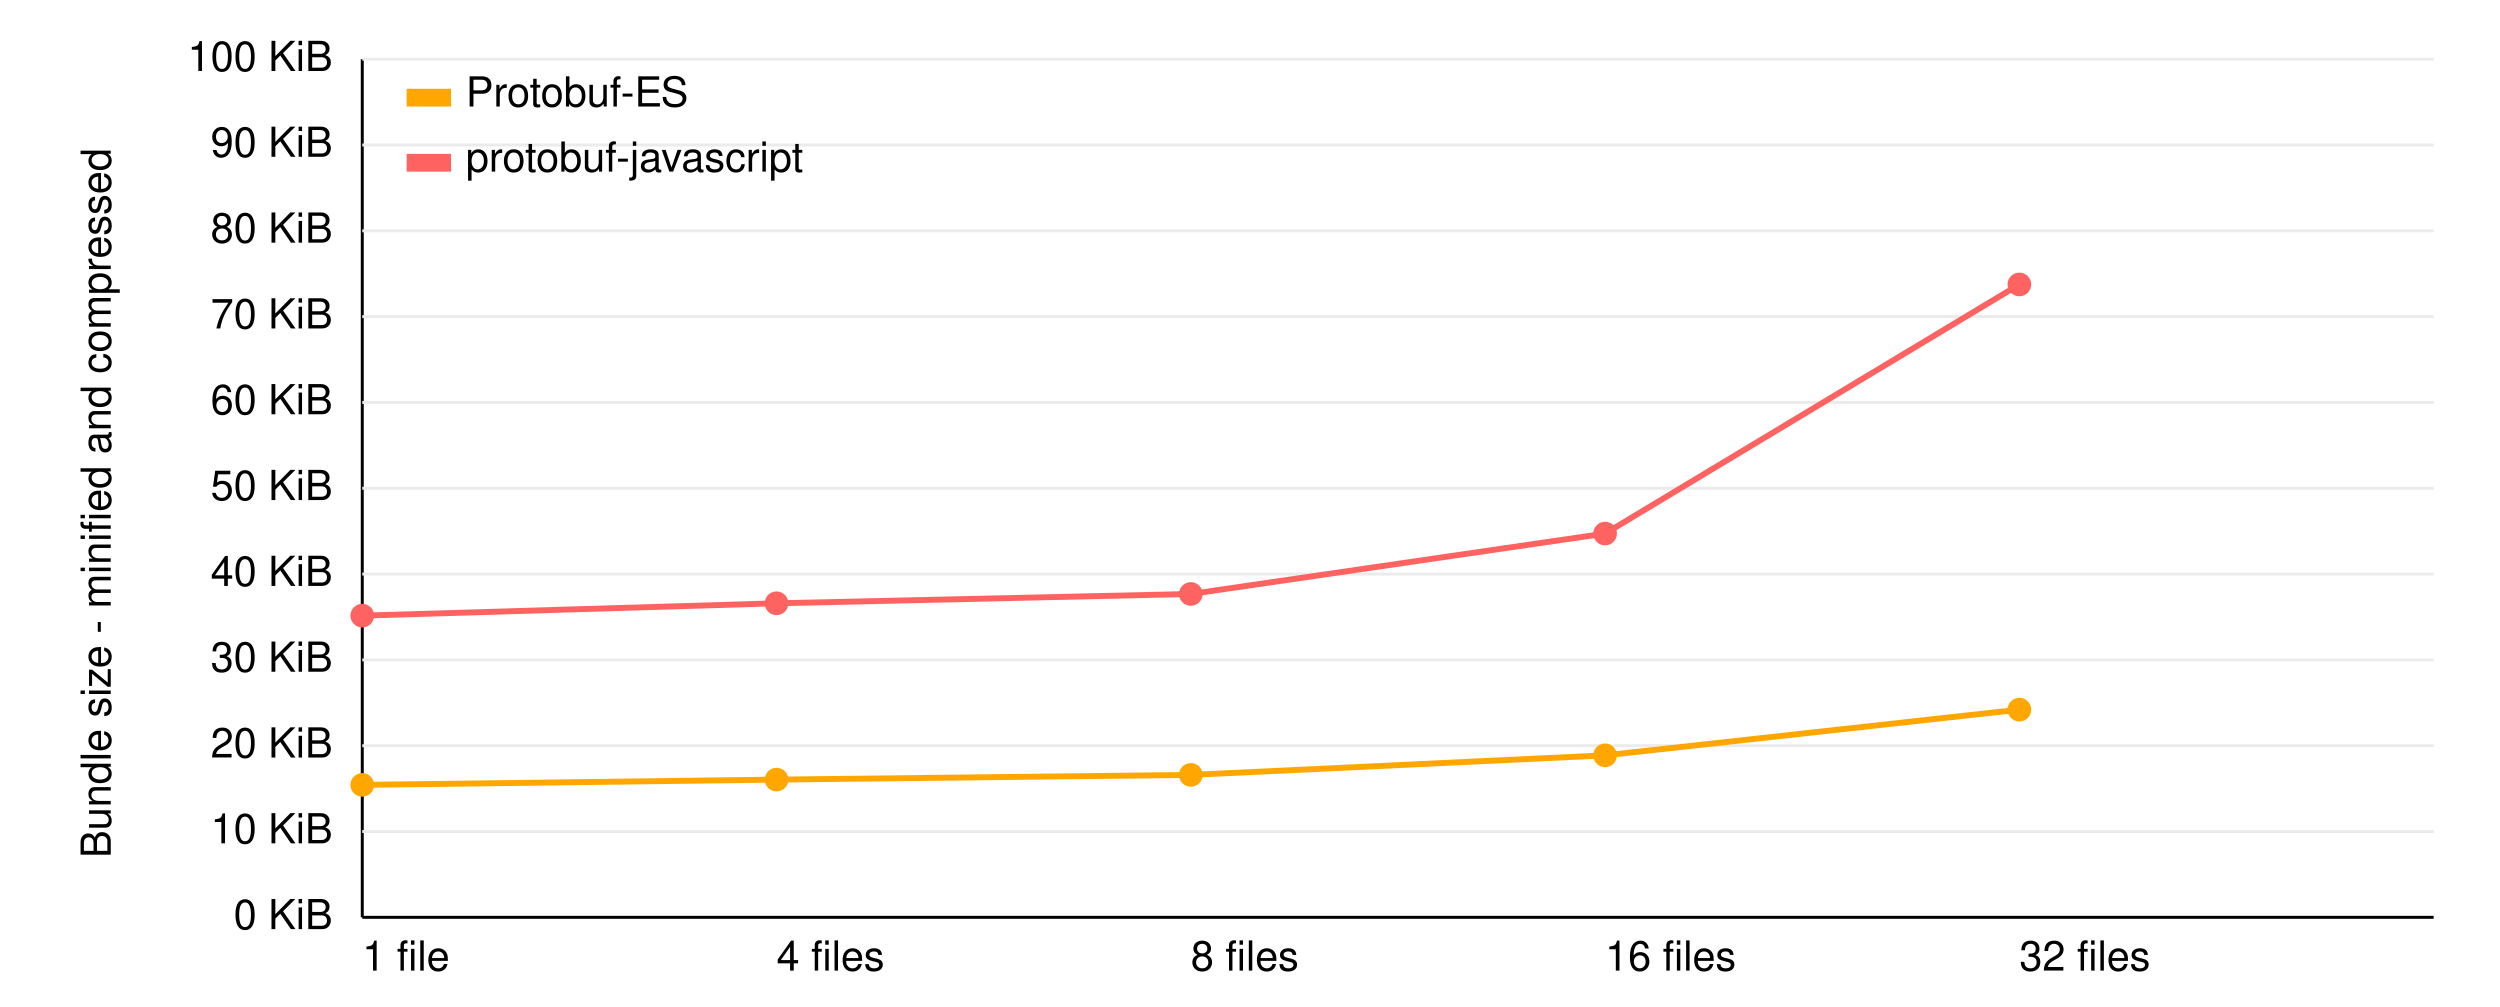
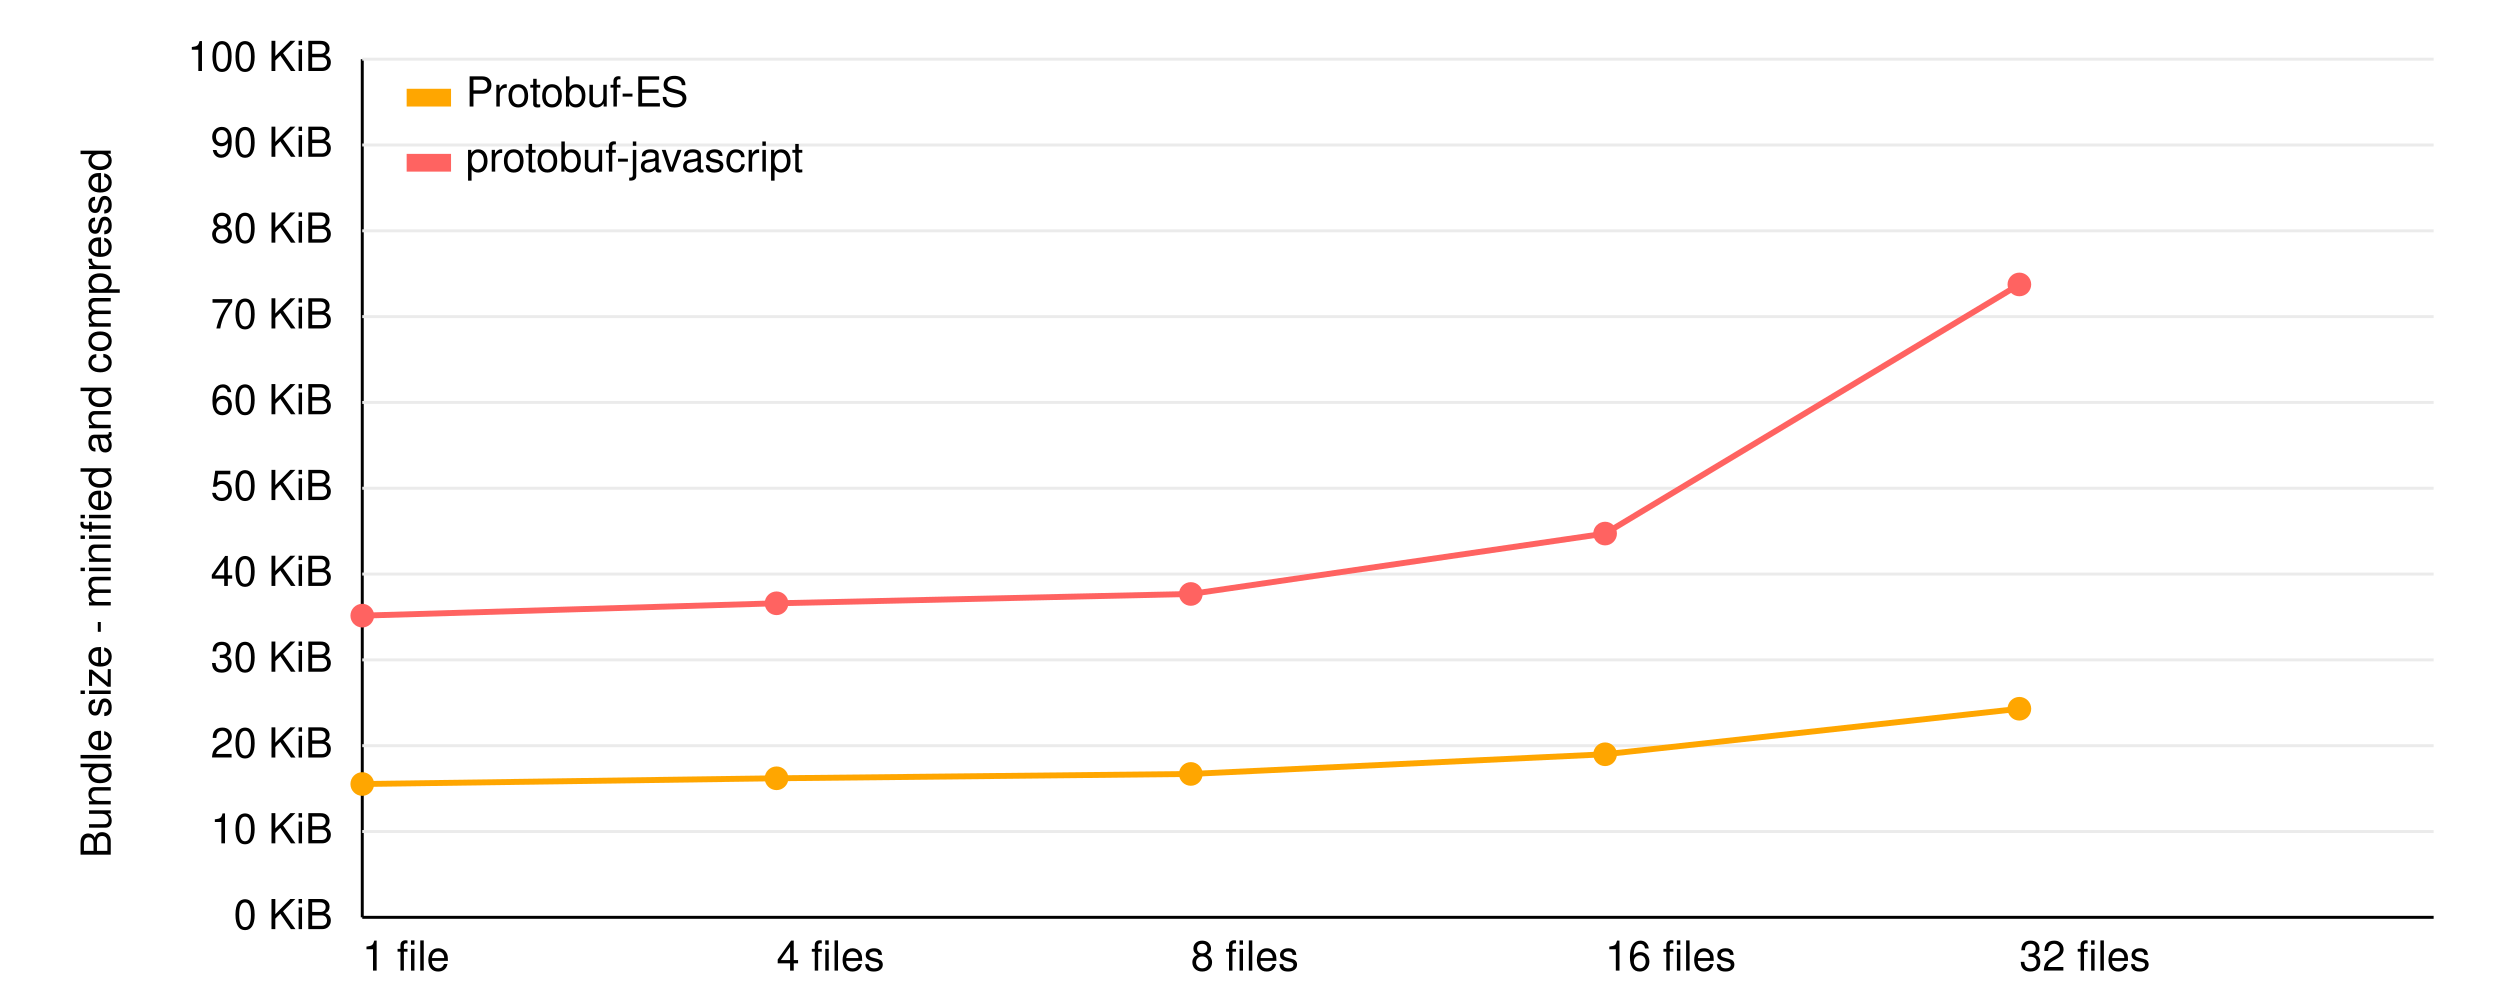
<svg xmlns="http://www.w3.org/2000/svg" version="1.1" width="820px" height="330px" viewBox="0 0 820 340" class="chart">
  <style>
      
      text {
        font: 14px Verdana, Helvetica, Arial, sans-serif;
      }
      
    </style>
  <g transform="translate(110,310)">
    <line y1="0" x2="700" stroke="black" />
    <text x="0" y="18" text-anchor="start">1 file</text>
    <text x="140" y="18" text-anchor="start">4 files</text>
    <text x="280" y="18" text-anchor="start">8 files</text>
    <text x="420" y="18" text-anchor="start">16 files</text>
    <text x="560" y="18" text-anchor="start">32 files</text>
  </g>
  <g transform="translate(110, 20)">
    <line x1="0" x2="0" y1="0" y2="290" stroke="black" />
    <g transform="rotate(-90), translate(-150,-85)">
      <text text-anchor="middle">Bundle size - minified and compressed</text>
    </g>
    <text x="-10" y="4" text-anchor="end">100 KiB</text>
    <line x1="0" x2="700" y1="0" y2="0" stroke="#ebebeb" />
    <text x="-10" y="33" text-anchor="end">90 KiB</text>
    <line x1="0" x2="700" y1="29" y2="29" stroke="#ebebeb" />
    <text x="-10" y="62" text-anchor="end">80 KiB</text>
    <line x1="0" x2="700" y1="58" y2="58" stroke="#ebebeb" />
    <text x="-10" y="91" text-anchor="end">70 KiB</text>
    <line x1="0" x2="700" y1="87" y2="87" stroke="#ebebeb" />
    <text x="-10" y="120" text-anchor="end">60 KiB</text>
    <line x1="0" x2="700" y1="116" y2="116" stroke="#ebebeb" />
    <text x="-10" y="149" text-anchor="end">50 KiB</text>
    <line x1="0" x2="700" y1="145" y2="145" stroke="#ebebeb" />
    <text x="-10" y="178" text-anchor="end">40 KiB</text>
    <line x1="0" x2="700" y1="174" y2="174" stroke="#ebebeb" />
    <text x="-10" y="207" text-anchor="end">30 KiB</text>
    <line x1="0" x2="700" y1="203" y2="203" stroke="#ebebeb" />
    <text x="-10" y="236" text-anchor="end">20 KiB</text>
    <line x1="0" x2="700" y1="232" y2="232" stroke="#ebebeb" />
    <text x="-10" y="265" text-anchor="end">10 KiB</text>
    <line x1="0" x2="700" y1="261" y2="261" stroke="#ebebeb" />
    <text x="-10" y="294" text-anchor="end">0 KiB</text>
  </g>
  <g transform="translate(110, 20)">
-     <polyline fill="none" stroke="#ffa600" stroke-width="2" points="0,245.245 140,243.461 280,241.867 420,235.257 560,219.814">
+     <polyline fill="none" stroke="#ffa600" stroke-width="2" points="0,244.951 140,243.014 280,241.547 420,234.894 560,219.516">
    </polyline>
-     <circle cx="0" cy="245.245" r="4" fill="#ffa600" />
-     <circle cx="140" cy="243.461" r="4" fill="#ffa600" />
-     <circle cx="280" cy="241.867" r="4" fill="#ffa600" />
-     <circle cx="420" cy="235.257" r="4" fill="#ffa600" />
-     <circle cx="560" cy="219.814" r="4" fill="#ffa600" />
+     <circle cx="0" cy="244.951" r="4" fill="#ffa600" />
+     <circle cx="140" cy="243.014" r="4" fill="#ffa600" />
+     <circle cx="280" cy="241.547" r="4" fill="#ffa600" />
+     <circle cx="420" cy="234.894" r="4" fill="#ffa600" />
+     <circle cx="560" cy="219.516" r="4" fill="#ffa600" />
  </g>
  <g transform="translate(110, 20)">
    <polyline fill="none" stroke="#ff6361" stroke-width="2" points="0,188.05 140,183.875 280,180.726 420,160.313 560,76.125">
    </polyline>
    <circle cx="0" cy="188.05" r="4" fill="#ff6361" />
    <circle cx="140" cy="183.875" r="4" fill="#ff6361" />
    <circle cx="280" cy="180.726" r="4" fill="#ff6361" />
    <circle cx="420" cy="160.313" r="4" fill="#ff6361" />
    <circle cx="560" cy="76.125" r="4" fill="#ff6361" />
  </g>
  <g transform="translate(125, 30)">
    <g transform="translate(0, 0)">
      <rect width="15" height="6" fill="#ffa600" />
      <text x="20" y="6">Protobuf-ES</text>
    </g>
    <g transform="translate(0, 22)">
      <rect width="15" height="6" fill="#ff6361" />
      <text x="20" y="6">protobuf-javascript</text>
    </g>
  </g>
</svg>
